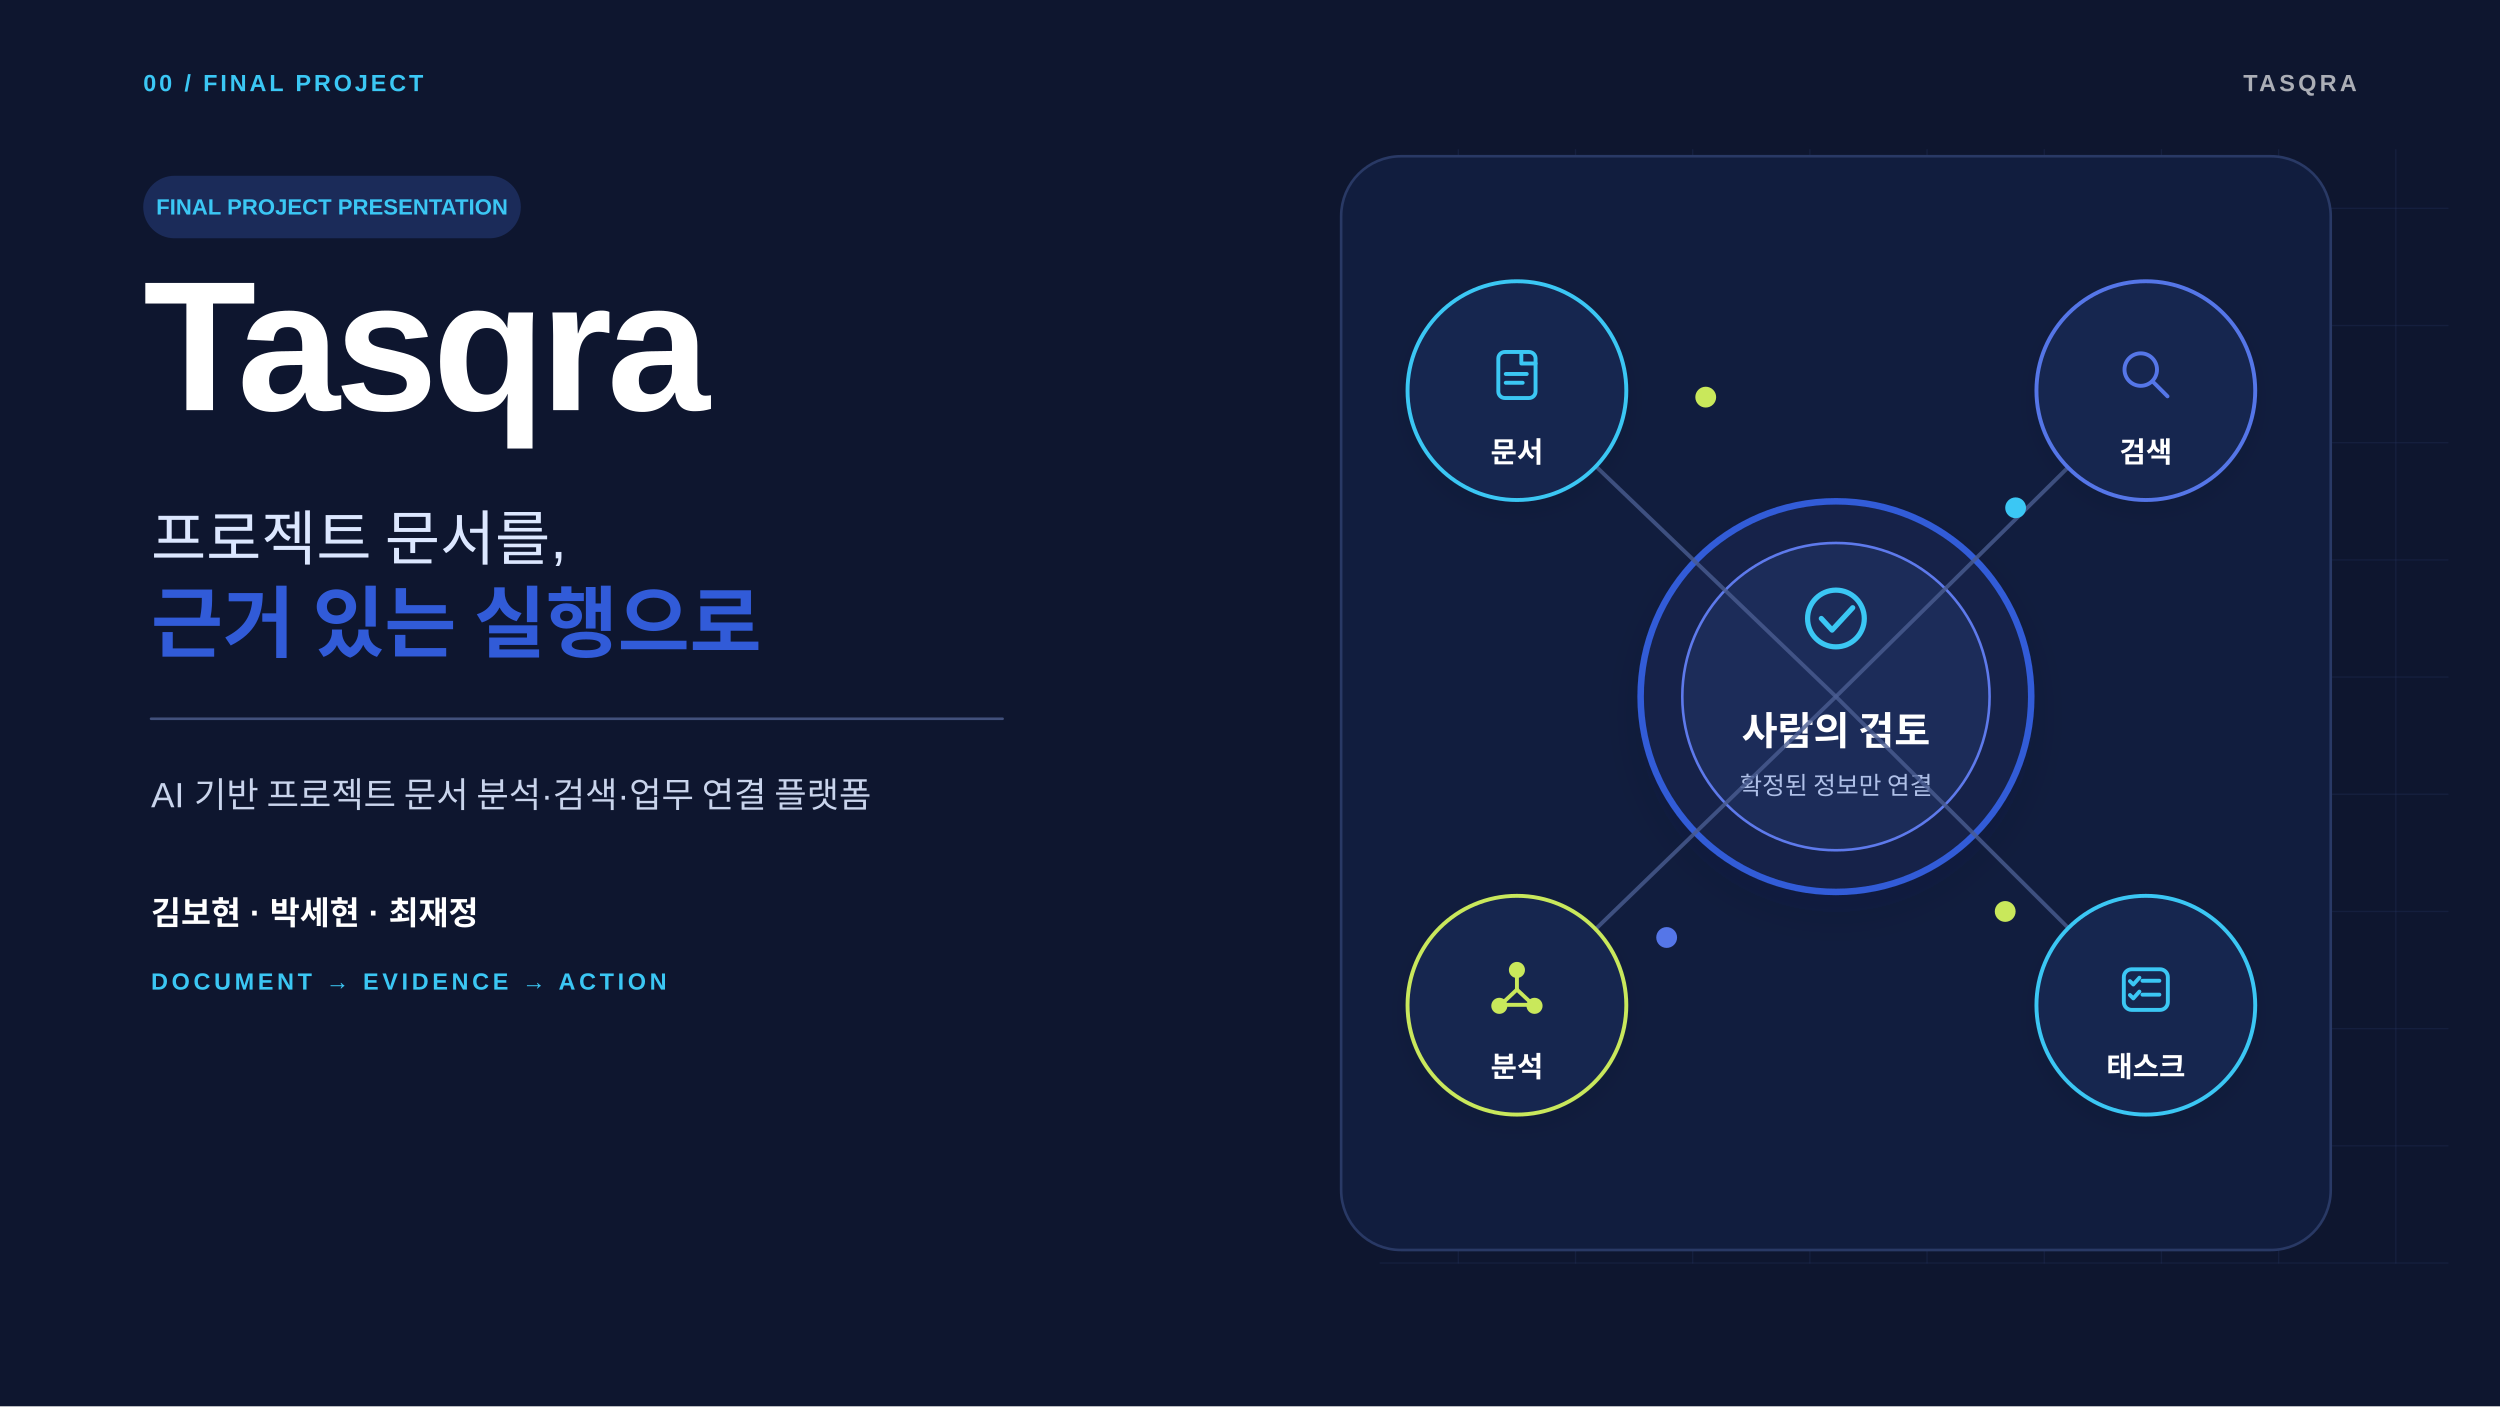
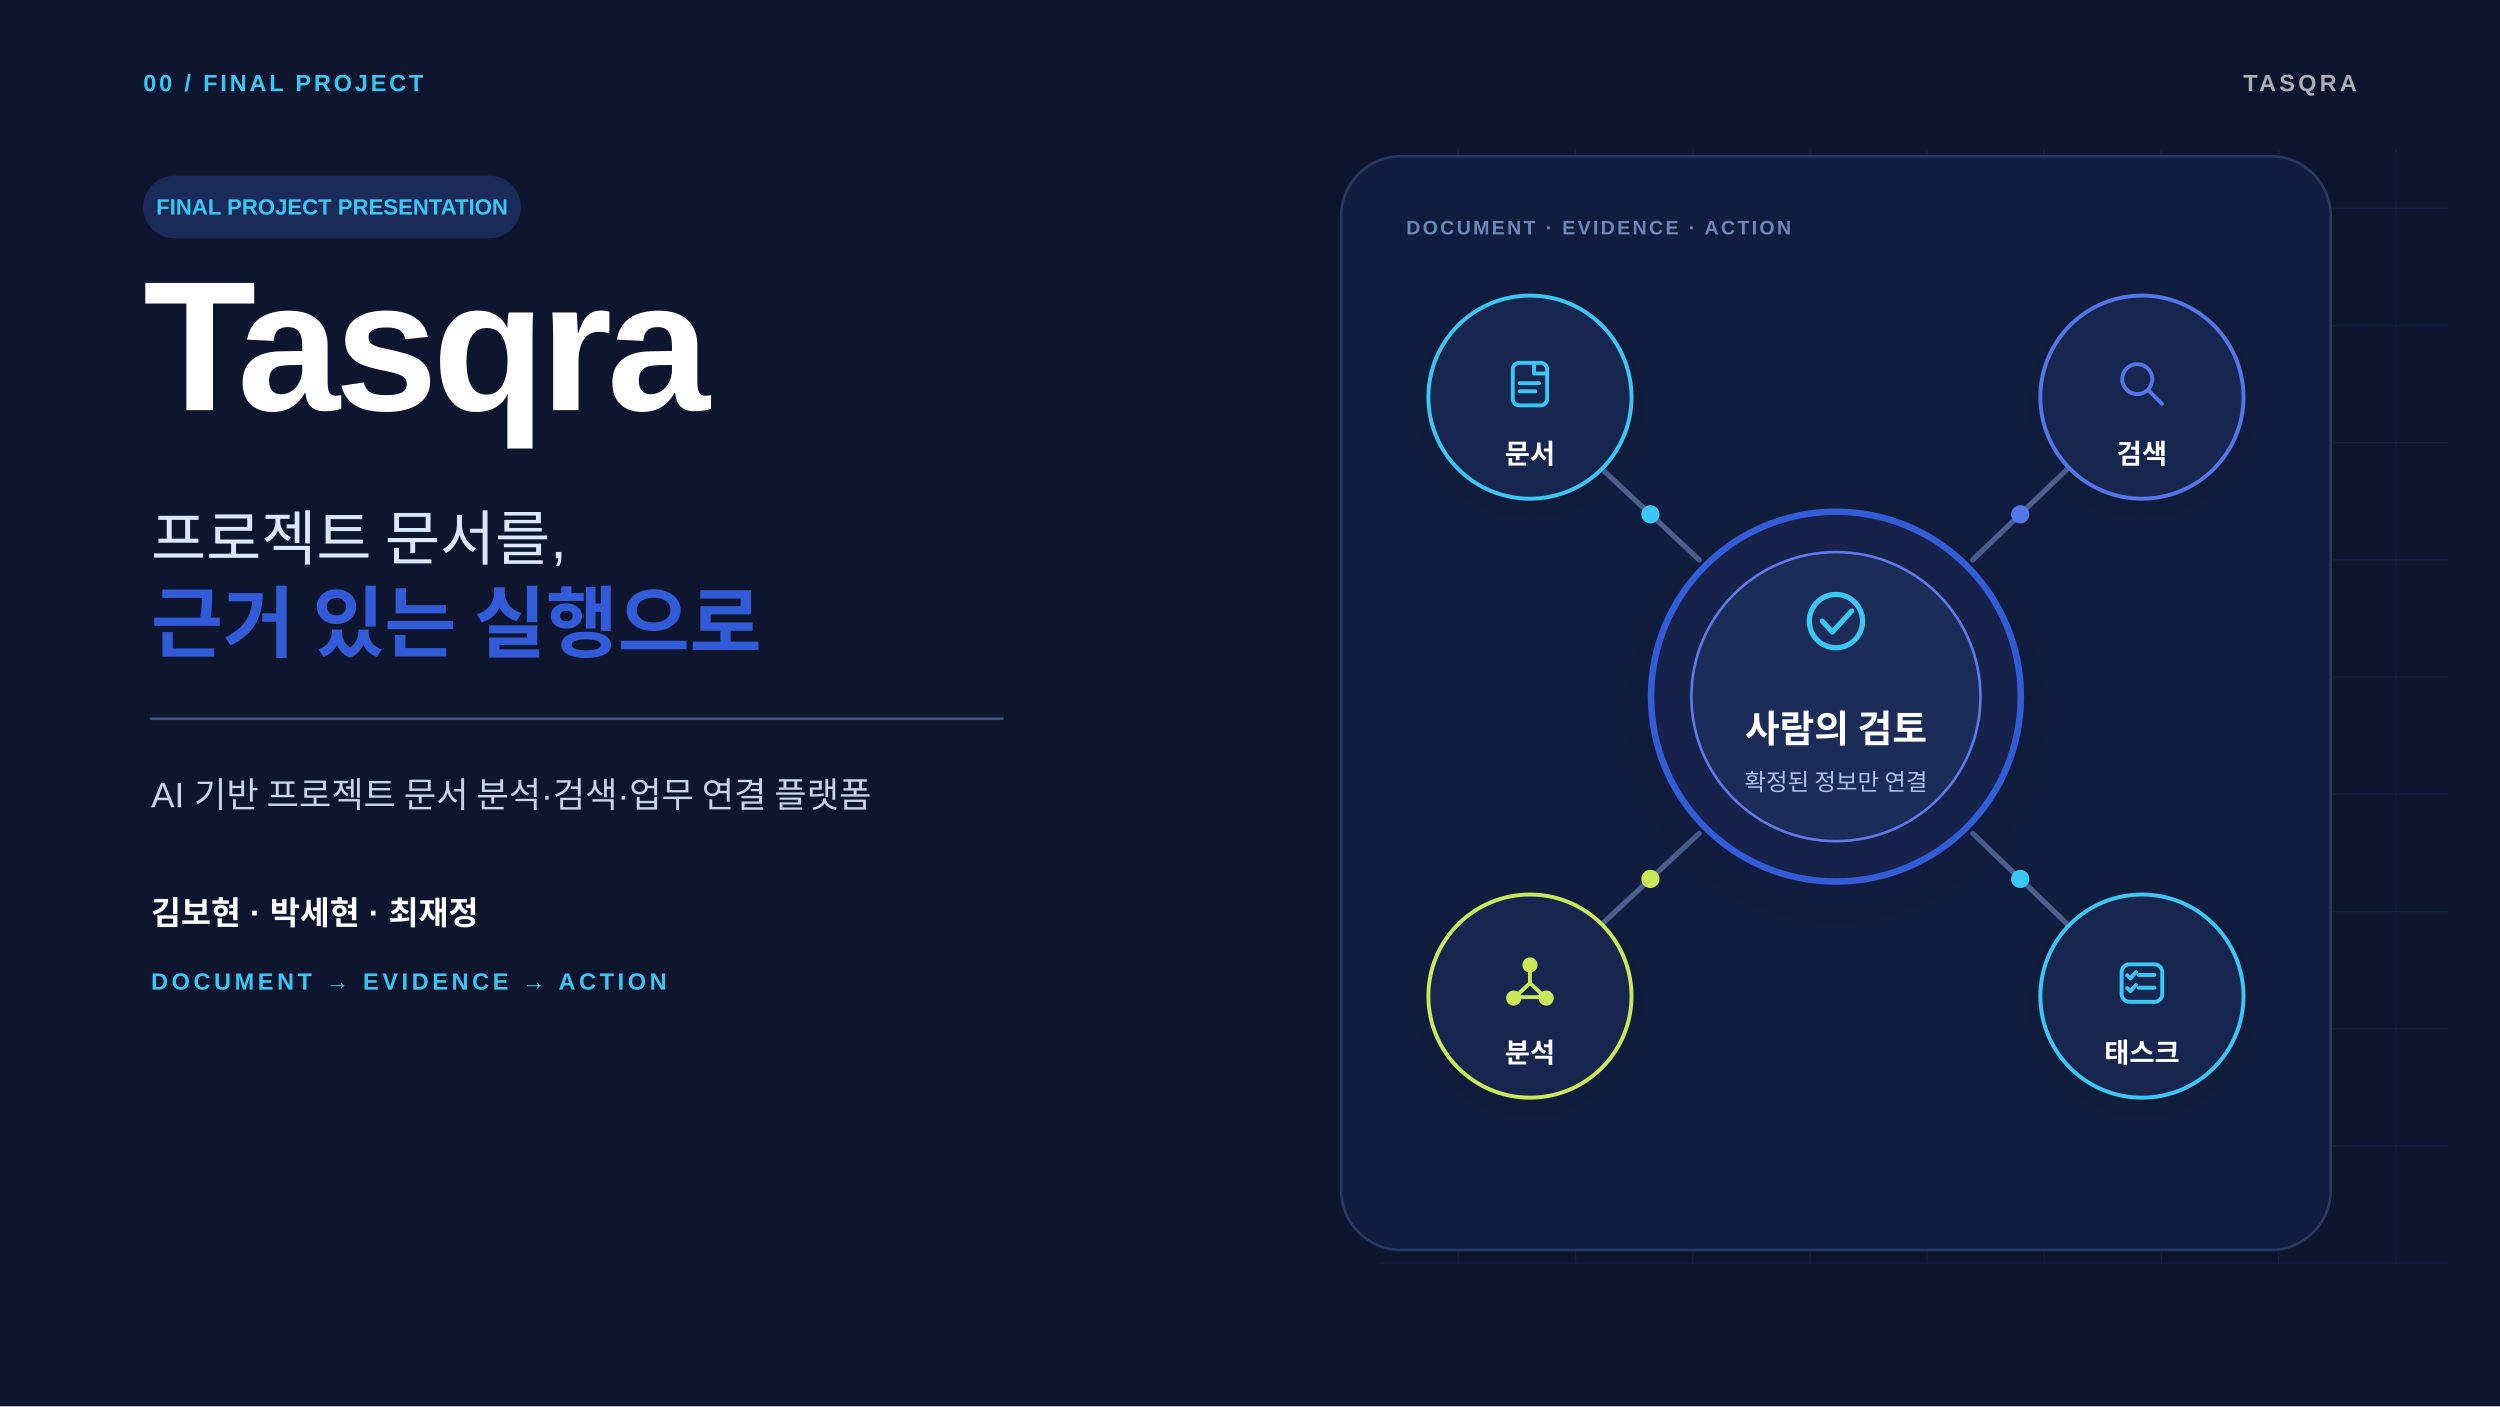
<svg xmlns="http://www.w3.org/2000/svg" width="1920" height="1080" viewBox="0 0 1920 1080">
  <defs>
    <style>@font-face{font-family:NotoKR;src:url("../../포트폴리오/NotoSansKR.ttf") format("truetype");} text{font-family:NotoKR,Arial,sans-serif;}</style>
    <filter id="shadow" x="-20%" y="-20%" width="140%" height="140%">
      <feDropShadow dx="0" dy="14" stdDeviation="18" flood-color="#0E162F" flood-opacity="0.10" />
    </filter>
    <filter id="softShadow" x="-20%" y="-20%" width="140%" height="140%">
      <feDropShadow dx="0" dy="7" stdDeviation="10" flood-color="#0E162F" flood-opacity="0.08" />
    </filter>
  </defs>
  <rect x="0" y="0" width="1920" height="1080" rx="0" fill="#0E162F" stroke="none" stroke-width="0" opacity="1" />
  <text x="110" y="70" font-family="NotoKR, Arial, sans-serif" font-size="18" font-weight="700" font-style="normal" fill="#3BC7F4" text-anchor="start" letter-spacing="2.2" opacity="1">00  /  FINAL PROJECT</text>
  <text x="1810" y="70" font-family="NotoKR, Arial, sans-serif" font-size="18" font-weight="800" font-style="normal" fill="#FFFFFF" text-anchor="end" letter-spacing="2.5" opacity="0.65">TASQRA</text>
  <line x1="1120" y1="115" x2="1120" y2="970" stroke="#23315C" stroke-width="1" stroke-linecap="round" opacity="0.34" />
  <line x1="1210" y1="115" x2="1210" y2="970" stroke="#23315C" stroke-width="1" stroke-linecap="round" opacity="0.34" />
  <line x1="1300" y1="115" x2="1300" y2="970" stroke="#23315C" stroke-width="1" stroke-linecap="round" opacity="0.34" />
  <line x1="1390" y1="115" x2="1390" y2="970" stroke="#23315C" stroke-width="1" stroke-linecap="round" opacity="0.34" />
  <line x1="1480" y1="115" x2="1480" y2="970" stroke="#23315C" stroke-width="1" stroke-linecap="round" opacity="0.34" />
  <line x1="1570" y1="115" x2="1570" y2="970" stroke="#23315C" stroke-width="1" stroke-linecap="round" opacity="0.34" />
  <line x1="1660" y1="115" x2="1660" y2="970" stroke="#23315C" stroke-width="1" stroke-linecap="round" opacity="0.34" />
  <line x1="1750" y1="115" x2="1750" y2="970" stroke="#23315C" stroke-width="1" stroke-linecap="round" opacity="0.34" />
  <line x1="1840" y1="115" x2="1840" y2="970" stroke="#23315C" stroke-width="1" stroke-linecap="round" opacity="0.34" />
  <line x1="1060" y1="160" x2="1880" y2="160" stroke="#23315C" stroke-width="1" stroke-linecap="round" opacity="0.34" />
  <line x1="1060" y1="250" x2="1880" y2="250" stroke="#23315C" stroke-width="1" stroke-linecap="round" opacity="0.34" />
  <line x1="1060" y1="340" x2="1880" y2="340" stroke="#23315C" stroke-width="1" stroke-linecap="round" opacity="0.34" />
  <line x1="1060" y1="430" x2="1880" y2="430" stroke="#23315C" stroke-width="1" stroke-linecap="round" opacity="0.34" />
  <line x1="1060" y1="520" x2="1880" y2="520" stroke="#23315C" stroke-width="1" stroke-linecap="round" opacity="0.34" />
  <line x1="1060" y1="610" x2="1880" y2="610" stroke="#23315C" stroke-width="1" stroke-linecap="round" opacity="0.34" />
  <line x1="1060" y1="700" x2="1880" y2="700" stroke="#23315C" stroke-width="1" stroke-linecap="round" opacity="0.34" />
  <line x1="1060" y1="790" x2="1880" y2="790" stroke="#23315C" stroke-width="1" stroke-linecap="round" opacity="0.34" />
  <line x1="1060" y1="880" x2="1880" y2="880" stroke="#23315C" stroke-width="1" stroke-linecap="round" opacity="0.34" />
  <line x1="1060" y1="970" x2="1880" y2="970" stroke="#23315C" stroke-width="1" stroke-linecap="round" opacity="0.34" />
  <rect x="110" y="135" width="290" height="48" rx="24.0" fill="#1B2B59" stroke="none" stroke-width="0" opacity="1" />
  <text x="255.0" y="164.78" font-family="NotoKR, Arial, sans-serif" font-size="17" font-weight="700" font-style="normal" fill="#3BC7F4" text-anchor="middle" letter-spacing="0" opacity="1">FINAL PROJECT PRESENTATION</text>
  <text x="110" y="315" font-family="NotoKR, Arial, sans-serif" font-size="142" font-weight="800" font-style="normal" fill="#FFFFFF" text-anchor="start" letter-spacing="-4" opacity="1">Tasqra</text>
  <text x="116" y="430" font-family="NotoKR, Arial, sans-serif" font-size="46" font-weight="500" font-style="normal" fill="#DCE7FF" text-anchor="start" letter-spacing="0" opacity="1">프로젝트 문서를,</text>
  <text x="116" y="500" font-family="NotoKR, Arial, sans-serif" font-size="60" font-weight="800" font-style="normal" fill="#315BD8" text-anchor="start" letter-spacing="0" opacity="1">근거 있는 실행으로</text>
  <line x1="116" y1="552" x2="770" y2="552" stroke="#41507C" stroke-width="2" stroke-linecap="round" opacity="1" />
  <text x="116" y="620" font-family="NotoKR, Arial, sans-serif" font-size="27" font-weight="500" font-style="normal" fill="#C9D4EC" text-anchor="start" letter-spacing="0" opacity="1">AI 기반 프로젝트 문서 분석·검색·업무 연결 플랫폼</text>
  <text x="116" y="710" font-family="NotoKR, Arial, sans-serif" font-size="25" font-weight="700" font-style="normal" fill="#FFFFFF" text-anchor="start" letter-spacing="0" opacity="1">김보현  ·  박세현  ·  최재정</text>
  <text x="116" y="760" font-family="NotoKR, Arial, sans-serif" font-size="18" font-weight="700" font-style="normal" fill="#3BC7F4" text-anchor="start" letter-spacing="2.8" opacity="1">DOCUMENT  →  EVIDENCE  →  ACTION</text>
  <rect x="1030" y="120" width="760" height="840" rx="46" fill="#111D3E" stroke="#293965" stroke-width="2" opacity="1" />
-   <circle cx="1410" cy="535" r="150" fill="#16234A" stroke="#315BD8" stroke-width="5" opacity="1" filter="url(#shadow)" />
-   <circle cx="1410" cy="535" r="118" fill="#1C2C59" stroke="#5E7AEC" stroke-width="2" opacity="1" />
+   <text x="1080" y="180" font-family="NotoKR, Arial, sans-serif" font-size="15" font-weight="800" font-style="normal" fill="#7186B8" text-anchor="start" letter-spacing="1.8" opacity="1">DOCUMENT  ·  EVIDENCE  ·  ACTION</text>
+   <line x1="1230" y1="360" x2="1305" y2="430" stroke="#526696" stroke-width="4" stroke-linecap="round" opacity="0.9" />
+   <circle cx="1267.5" cy="395.0" r="7" fill="#3BC7F4" stroke="none" stroke-width="0" opacity="1" />
+   <line x1="1588" y1="360" x2="1515" y2="430" stroke="#526696" stroke-width="4" stroke-linecap="round" opacity="0.9" />
+   <circle cx="1551.5" cy="395.0" r="7" fill="#5576E8" stroke="none" stroke-width="0" opacity="1" />
+   <line x1="1230" y1="710" x2="1305" y2="640" stroke="#526696" stroke-width="4" stroke-linecap="round" opacity="0.9" />
+   <circle cx="1267.5" cy="675.0" r="7" fill="#C9E85B" stroke="none" stroke-width="0" opacity="1" />
+   <line x1="1588" y1="710" x2="1515" y2="640" stroke="#526696" stroke-width="4" stroke-linecap="round" opacity="0.9" />
+   <circle cx="1551.5" cy="675.0" r="7" fill="#3BC7F4" stroke="none" stroke-width="0" opacity="1" />
+   <circle cx="1175" cy="305" r="78" fill="#17264F" stroke="#3BC7F4" stroke-width="3" opacity="1" filter="url(#softShadow)" />
+   <g fill="none" stroke="#3BC7F4" stroke-width="3" stroke-linecap="round" stroke-linejoin="round">
+     <rect x="1161.8" y="278.68" width="26.4" height="32.64" rx="5" />
+     <path d="M 1178.12 278.68 v 8.16 h 10.08" />
+     <line x1="1167.08" y1="294.28" x2="1181.96" y2="294.28" />
+     <line x1="1167.08" y1="300.52" x2="1179.08" y2="300.52" />
+   </g>
+   <text x="1175" y="356" font-family="NotoKR, Arial, sans-serif" font-size="21" font-weight="700" font-style="normal" fill="#FFFFFF" text-anchor="middle" letter-spacing="0" opacity="1">문서</text>
+   <circle cx="1645" cy="305" r="78" fill="#17264F" stroke="#5576E8" stroke-width="3" opacity="1" filter="url(#softShadow)" />
+   <g fill="none" stroke="#5576E8" stroke-width="3" stroke-linecap="round">
+     <circle cx="1641.4" cy="291.16" r="11.52" />
+     <line x1="1649.8" y1="299.56" x2="1660.36" y2="310.12" />
+   </g>
+   <text x="1645" y="356" font-family="NotoKR, Arial, sans-serif" font-size="21" font-weight="700" font-style="normal" fill="#FFFFFF" text-anchor="middle" letter-spacing="0" opacity="1">검색</text>
+   <circle cx="1175" cy="765" r="78" fill="#17264F" stroke="#C9E85B" stroke-width="3" opacity="1" filter="url(#softShadow)" />
+   <g fill="none" stroke="#C9E85B" stroke-width="3" stroke-linecap="round">
+     <line x1="1175" y1="742.52" x2="1175" y2="755" />
+     <line x1="1163.48" y1="765.8" x2="1186.52" y2="765.8" />
+     <line x1="1163.48" y1="765.8" x2="1175" y2="755" />
+     <line x1="1186.52" y1="765.8" x2="1175" y2="755" />
+     <circle cx="1175" cy="741.08" r="4.32" fill="#C9E85B" />
+     <circle cx="1162.52" cy="766.52" r="4.32" fill="#C9E85B" />
+     <circle cx="1187.48" cy="766.52" r="4.32" fill="#C9E85B" />
+   </g>
+   <text x="1175" y="816" font-family="NotoKR, Arial, sans-serif" font-size="21" font-weight="700" font-style="normal" fill="#FFFFFF" text-anchor="middle" letter-spacing="0" opacity="1">분석</text>
+   <circle cx="1645" cy="765" r="78" fill="#17264F" stroke="#3BC7F4" stroke-width="3" opacity="1" filter="url(#softShadow)" />
+   <g fill="none" stroke="#3BC7F4" stroke-width="3" stroke-linecap="round" stroke-linejoin="round">
+     <rect x="1629.4" y="740.6" width="31.2" height="28.8" rx="6" />
+     <path d="M 1633.72 749.0 l 2.4 2.4 l 4.32 -4.8" />
+     <line x1="1642.6" y1="748.76" x2="1654.6" y2="748.76" />
+     <path d="M 1633.72 758.84 l 2.4 2.4 l 4.32 -4.8" />
+     <line x1="1642.6" y1="758.6" x2="1654.6" y2="758.6" />
+   </g>
+   <text x="1645" y="816" font-family="NotoKR, Arial, sans-serif" font-size="21" font-weight="700" font-style="normal" fill="#FFFFFF" text-anchor="middle" letter-spacing="0" opacity="1">태스크</text>
+   <circle cx="1410" cy="535" r="142" fill="#16234A" stroke="#315BD8" stroke-width="5" opacity="1" filter="url(#shadow)" />
+   <circle cx="1410" cy="535" r="111" fill="#1C2C59" stroke="#5E7AEC" stroke-width="2" opacity="1" />
  <g fill="none" stroke="#3BC7F4" stroke-width="4" stroke-linecap="round" stroke-linejoin="round">
-     <circle cx="1410" cy="475" r="21.78" />
-     <path d="M 1398.78 475 l 8.25 8.91 l 15.84 -17.16" />
+     <circle cx="1410" cy="477" r="20.46" />
+     <path d="M 1399.46 477 l 7.75 8.37 l 14.88 -16.12" />
  </g>
-   <text x="1410" y="572" font-family="NotoKR, Arial, sans-serif" font-size="30" font-weight="800" font-style="normal" fill="#FFFFFF" text-anchor="middle" letter-spacing="0" opacity="1">사람의 검토</text>
-   <text x="1410" y="610" font-family="NotoKR, Arial, sans-serif" font-size="19" font-weight="500" font-style="normal" fill="#AFC0E8" text-anchor="middle" letter-spacing="0" opacity="1">확정된 정보만 연결</text>
-   <line x1="1410" y1="535" x2="1165" y2="300" stroke="#4A5D91" stroke-width="3" stroke-linecap="round" opacity="0.8" />
-   <circle cx="1165" cy="300" r="84" fill="#17264F" stroke="#3BC7F4" stroke-width="3" opacity="1" filter="url(#softShadow)" />
-   <g fill="none" stroke="#3BC7F4" stroke-width="3" stroke-linecap="round" stroke-linejoin="round">
-     <rect x="1150.7" y="270.32" width="28.6" height="35.36" rx="5" />
-     <path d="M 1168.38 270.32 v 8.84 h 10.92" />
-     <line x1="1156.42" y1="287.22" x2="1172.54" y2="287.22" />
-     <line x1="1156.42" y1="293.98" x2="1169.42" y2="293.98" />
-   </g>
-   <text x="1165" y="355" font-family="NotoKR, Arial, sans-serif" font-size="22" font-weight="700" font-style="normal" fill="#FFFFFF" text-anchor="middle" letter-spacing="0" opacity="1">문서</text>
-   <line x1="1410" y1="535" x2="1648" y2="300" stroke="#4A5D91" stroke-width="3" stroke-linecap="round" opacity="0.8" />
-   <circle cx="1648" cy="300" r="84" fill="#17264F" stroke="#5576E8" stroke-width="3" opacity="1" filter="url(#softShadow)" />
-   <g fill="none" stroke="#5576E8" stroke-width="3" stroke-linecap="round">
-     <circle cx="1644.1" cy="283.84" r="12.48" />
-     <line x1="1653.2" y1="292.94" x2="1664.64" y2="304.38" />
-   </g>
-   <text x="1648" y="355" font-family="NotoKR, Arial, sans-serif" font-size="22" font-weight="700" font-style="normal" fill="#FFFFFF" text-anchor="middle" letter-spacing="0" opacity="1">검색</text>
-   <line x1="1410" y1="535" x2="1165" y2="772" stroke="#4A5D91" stroke-width="3" stroke-linecap="round" opacity="0.8" />
-   <circle cx="1165" cy="772" r="84" fill="#17264F" stroke="#C9E85B" stroke-width="3" opacity="1" filter="url(#softShadow)" />
-   <g fill="none" stroke="#C9E85B" stroke-width="3" stroke-linecap="round">
-     <line x1="1165" y1="746.48" x2="1165" y2="760" />
-     <line x1="1152.52" y1="771.7" x2="1177.48" y2="771.7" />
-     <line x1="1152.52" y1="771.7" x2="1165" y2="760" />
-     <line x1="1177.48" y1="771.7" x2="1165" y2="760" />
-     <circle cx="1165" cy="744.92" r="4.68" fill="#C9E85B" />
-     <circle cx="1151.48" cy="772.48" r="4.68" fill="#C9E85B" />
-     <circle cx="1178.52" cy="772.48" r="4.68" fill="#C9E85B" />
-   </g>
-   <text x="1165" y="827" font-family="NotoKR, Arial, sans-serif" font-size="22" font-weight="700" font-style="normal" fill="#FFFFFF" text-anchor="middle" letter-spacing="0" opacity="1">분석</text>
-   <line x1="1410" y1="535" x2="1648" y2="772" stroke="#4A5D91" stroke-width="3" stroke-linecap="round" opacity="0.8" />
-   <circle cx="1648" cy="772" r="84" fill="#17264F" stroke="#3BC7F4" stroke-width="3" opacity="1" filter="url(#softShadow)" />
-   <g fill="none" stroke="#3BC7F4" stroke-width="3" stroke-linecap="round" stroke-linejoin="round">
-     <rect x="1631.1" y="744.4" width="33.8" height="31.2" rx="6" />
-     <path d="M 1635.78 753.5 l 2.6 2.6 l 4.68 -5.2" />
-     <line x1="1645.4" y1="753.24" x2="1658.4" y2="753.24" />
-     <path d="M 1635.78 764.16 l 2.6 2.6 l 4.68 -5.2" />
-     <line x1="1645.4" y1="763.9" x2="1658.4" y2="763.9" />
-   </g>
-   <text x="1648" y="827" font-family="NotoKR, Arial, sans-serif" font-size="22" font-weight="700" font-style="normal" fill="#FFFFFF" text-anchor="middle" letter-spacing="0" opacity="1">태스크</text>
-   <circle cx="1310" cy="305" r="8" fill="#C9E85B" stroke="none" stroke-width="0" opacity="1" />
-   <circle cx="1548" cy="390" r="8" fill="#3BC7F4" stroke="none" stroke-width="0" opacity="1" />
-   <circle cx="1280" cy="720" r="8" fill="#5576E8" stroke="none" stroke-width="0" opacity="1" />
-   <circle cx="1540" cy="700" r="8" fill="#C9E85B" stroke="none" stroke-width="0" opacity="1" />
+   <text x="1410" y="570" font-family="NotoKR, Arial, sans-serif" font-size="29" font-weight="800" font-style="normal" fill="#FFFFFF" text-anchor="middle" letter-spacing="0" opacity="1">사람의 검토</text>
+   <text x="1410" y="607" font-family="NotoKR, Arial, sans-serif" font-size="18" font-weight="500" font-style="normal" fill="#AFC0E8" text-anchor="middle" letter-spacing="0" opacity="1">확정된 정보만 연결</text>
</svg>
